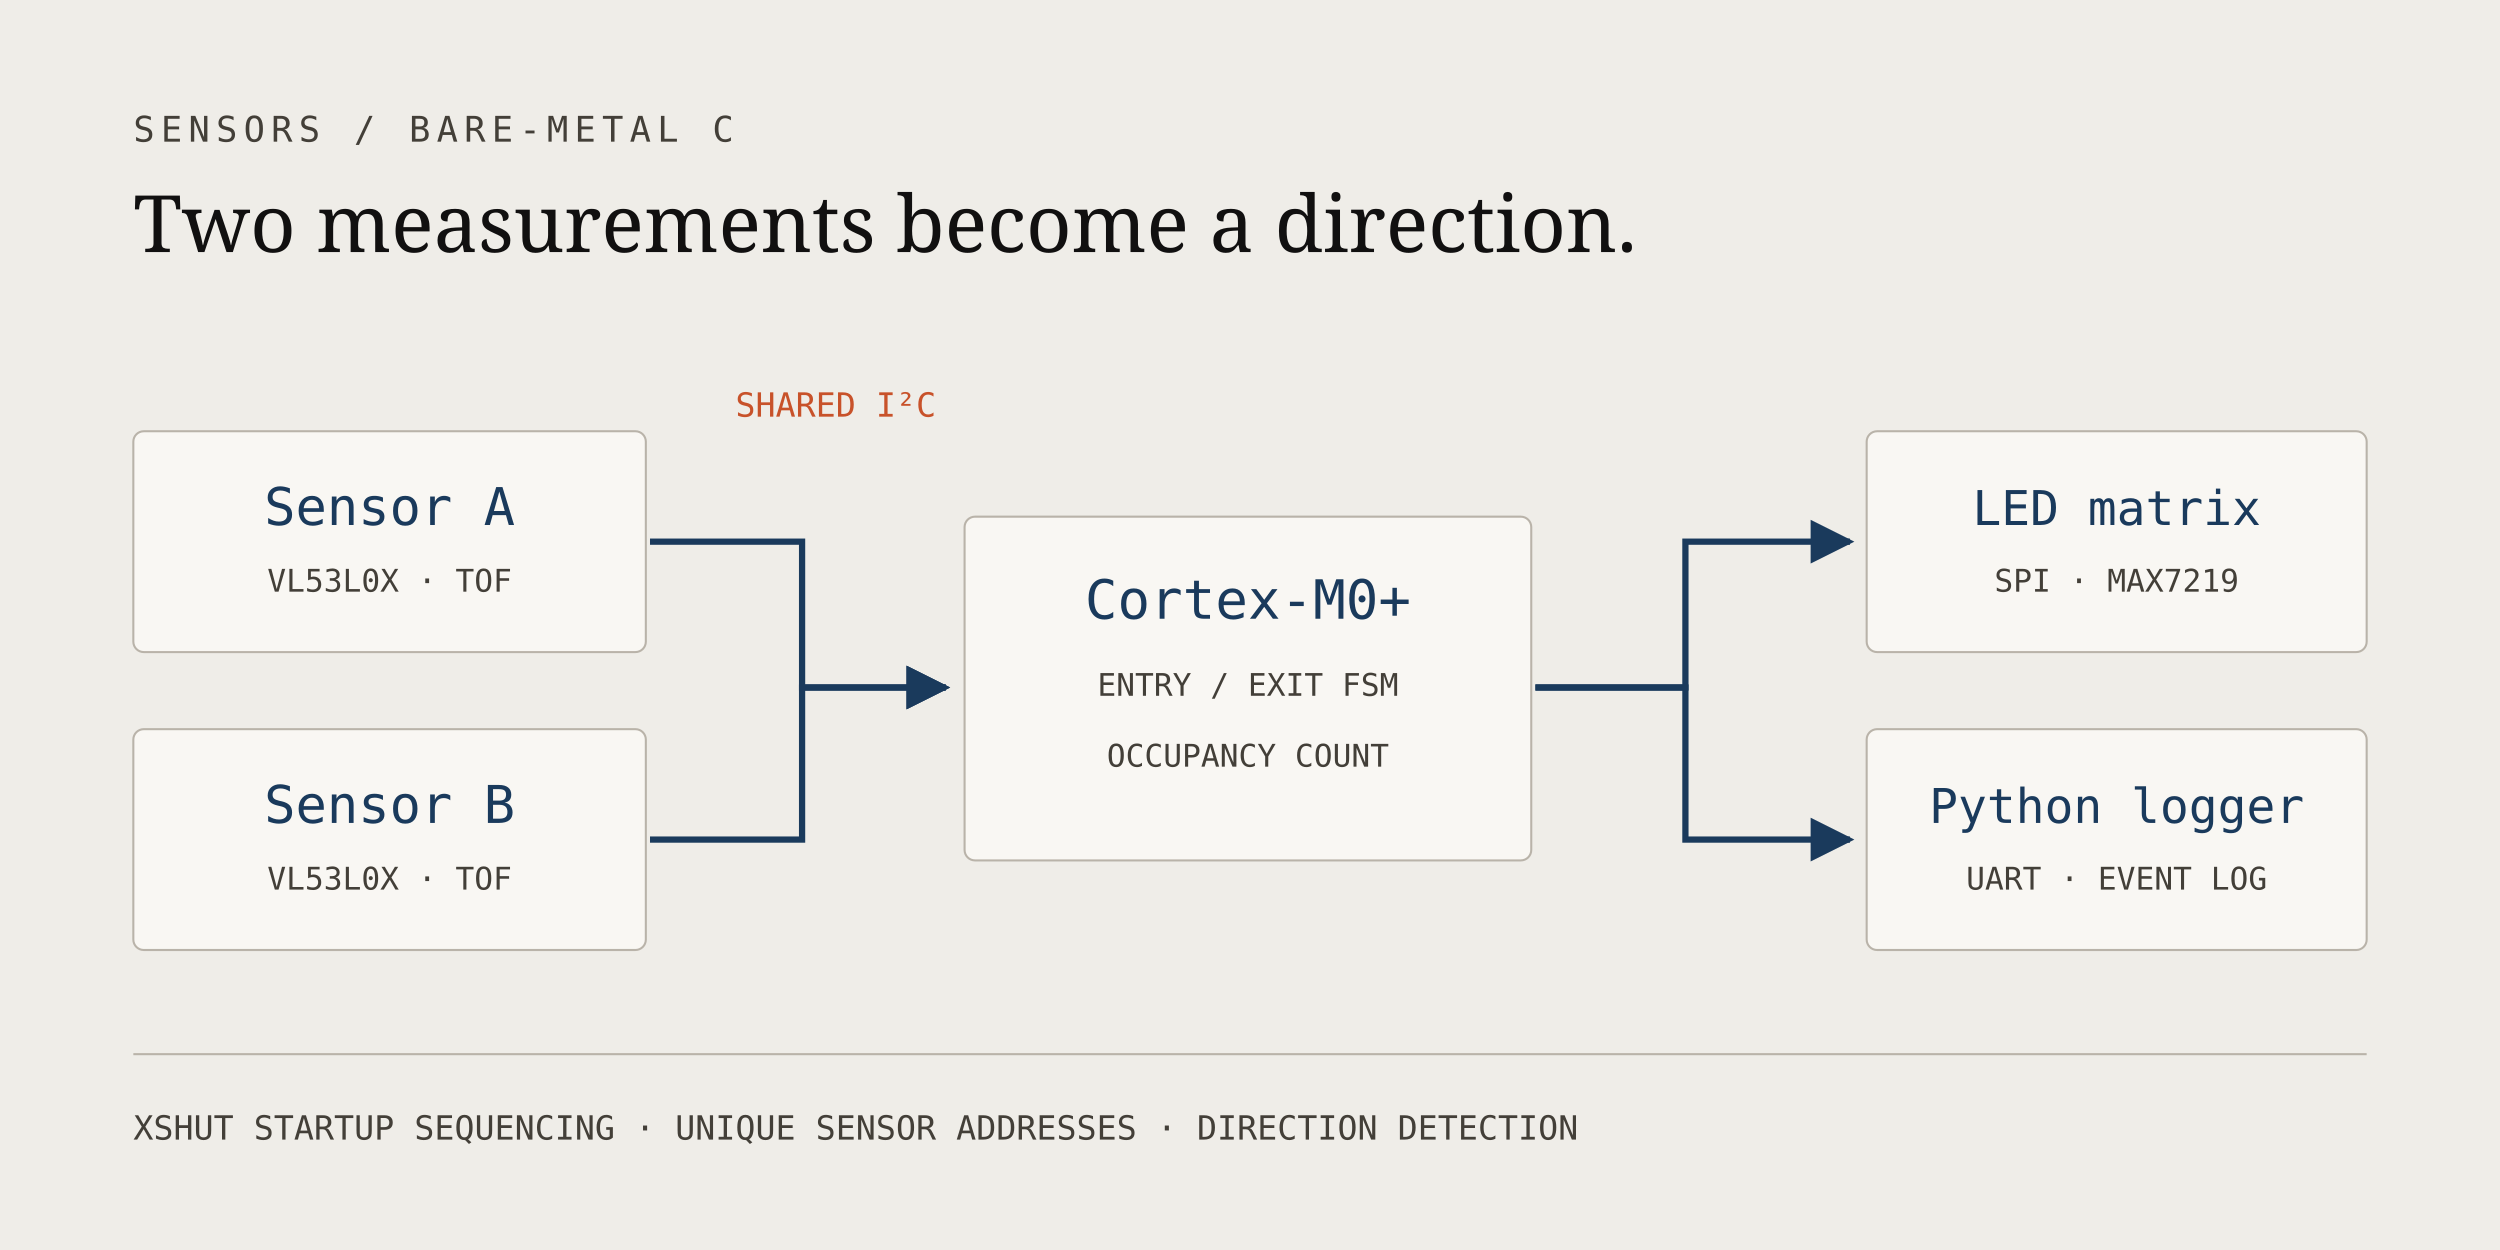
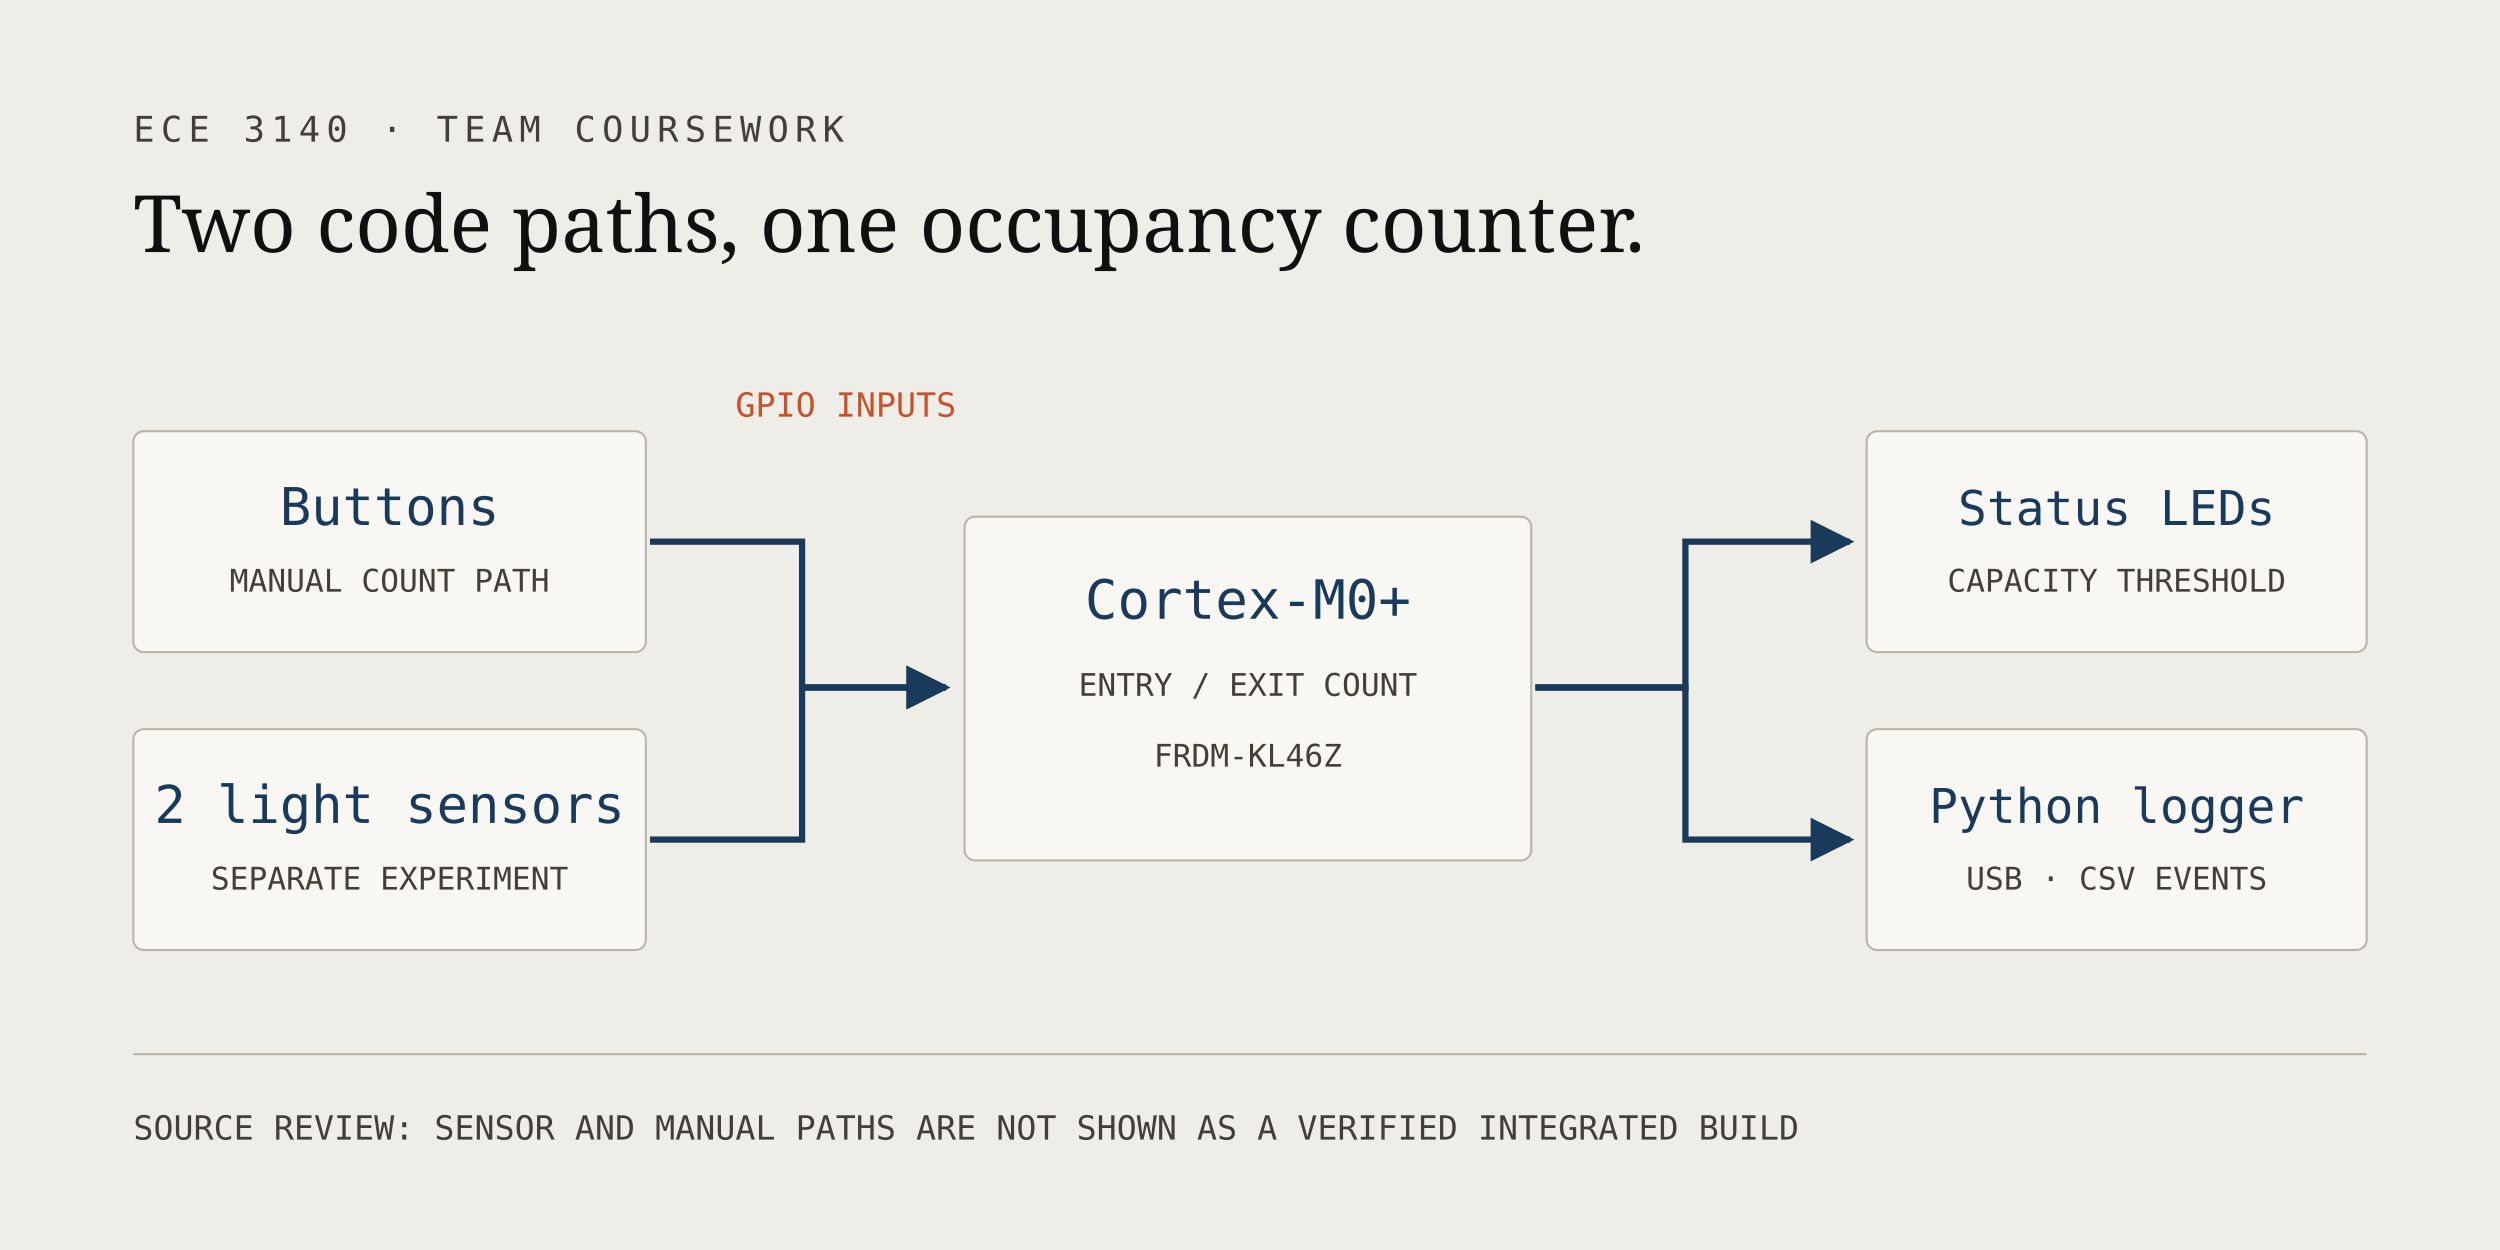
<svg xmlns="http://www.w3.org/2000/svg" width="1200" height="600" viewBox="0 0 1200 600" role="img" aria-labelledby="title desc">
  <defs>
    <marker id="arrow" viewBox="0 0 10 10" refX="9" refY="5" markerWidth="7" markerHeight="7" orient="auto">
      <path d="M0 0 10 5 0 10z" fill="#1a3a5c" />
    </marker>
  </defs>
  <rect width="1200" height="600" fill="#efede8" />
  <g font-family="monospace" fill="#433f38">
-     <text x="64" y="68" font-size="17" letter-spacing="3">SENSORS / BARE-METAL C</text>
-     <text x="64" y="121" font-family="Georgia,serif" font-size="38" fill="#111010">Two measurements become a direction.</text>
+     <text x="64" y="68" font-size="17" letter-spacing="3">ECE 3140 · TEAM COURSEWORK</text>
+     <text x="64" y="121" font-family="Georgia,serif" font-size="38" fill="#111010">Two code paths, one occupancy counter.</text>
  </g>
  <g fill="#f9f7f3" stroke="#b9b3a9">
    <rect x="64" y="207" width="246" height="106" rx="5" />
    <rect x="64" y="350" width="246" height="106" rx="5" />
    <rect x="463" y="248" width="272" height="165" rx="5" />
    <rect x="896" y="207" width="240" height="106" rx="5" />
    <rect x="896" y="350" width="240" height="106" rx="5" />
  </g>
  <g text-anchor="middle" font-family="monospace" fill="#1a3a5c">
-     <text x="187" y="252" font-size="25">Sensor A</text>
-     <text x="187" y="395" font-size="25">Sensor B</text>
+     <text x="187" y="252" font-size="25">Buttons</text>
+     <text x="187" y="395" font-size="25">2 light sensors</text>
    <text x="599" y="297" font-size="26">Cortex-M0+</text>
-     <text x="1016" y="252" font-size="23">LED matrix</text>
+     <text x="1016" y="252" font-size="23">Status LEDs</text>
    <text x="1016" y="395" font-size="23">Python logger</text>
  </g>
  <g text-anchor="middle" font-family="monospace" fill="#433f38" font-size="15">
-     <text x="187" y="284">VL53L0X · TOF</text>
-     <text x="187" y="427">VL53L0X · TOF</text>
-     <text x="599" y="334">ENTRY / EXIT FSM</text>
-     <text x="599" y="368">OCCUPANCY COUNT</text>
-     <text x="1016" y="284">SPI · MAX7219</text>
-     <text x="1016" y="427">UART · EVENT LOG</text>
+     <text x="187" y="284">MANUAL COUNT PATH</text>
+     <text x="187" y="427">SEPARATE EXPERIMENT</text>
+     <text x="599" y="334">ENTRY / EXIT COUNT</text>
+     <text x="599" y="368">FRDM-KL46Z</text>
+     <text x="1016" y="284">CAPACITY THRESHOLD</text>
+     <text x="1016" y="427">USB · CSV EVENTS</text>
  </g>
  <g stroke="#1a3a5c" stroke-width="3" fill="none" marker-end="url(#arrow)">
    <path d="M312 260h73v70h69" />
    <path d="M312 403h73v-73h69" />
    <path d="M737 330h72v-70h79" />
    <path d="M737 330h72v73h79" />
  </g>
-   <text x="353" y="200" font-family="monospace" font-size="16" fill="#c8522a">SHARED I²C</text>
+   <text x="353" y="200" font-family="monospace" font-size="16" fill="#c8522a">GPIO INPUTS</text>
  <path d="M64 506H1136" stroke="#b9b3a9" />
-   <text x="64" y="547" font-family="monospace" font-size="16" fill="#433f38">XSHUT STARTUP SEQUENCING · UNIQUE SENSOR ADDRESSES · DIRECTION DETECTION</text>
+   <text x="64" y="547" font-family="monospace" font-size="16" fill="#433f38">SOURCE REVIEW: SENSOR AND MANUAL PATHS ARE NOT SHOWN AS A VERIFIED INTEGRATED BUILD</text>
</svg>
